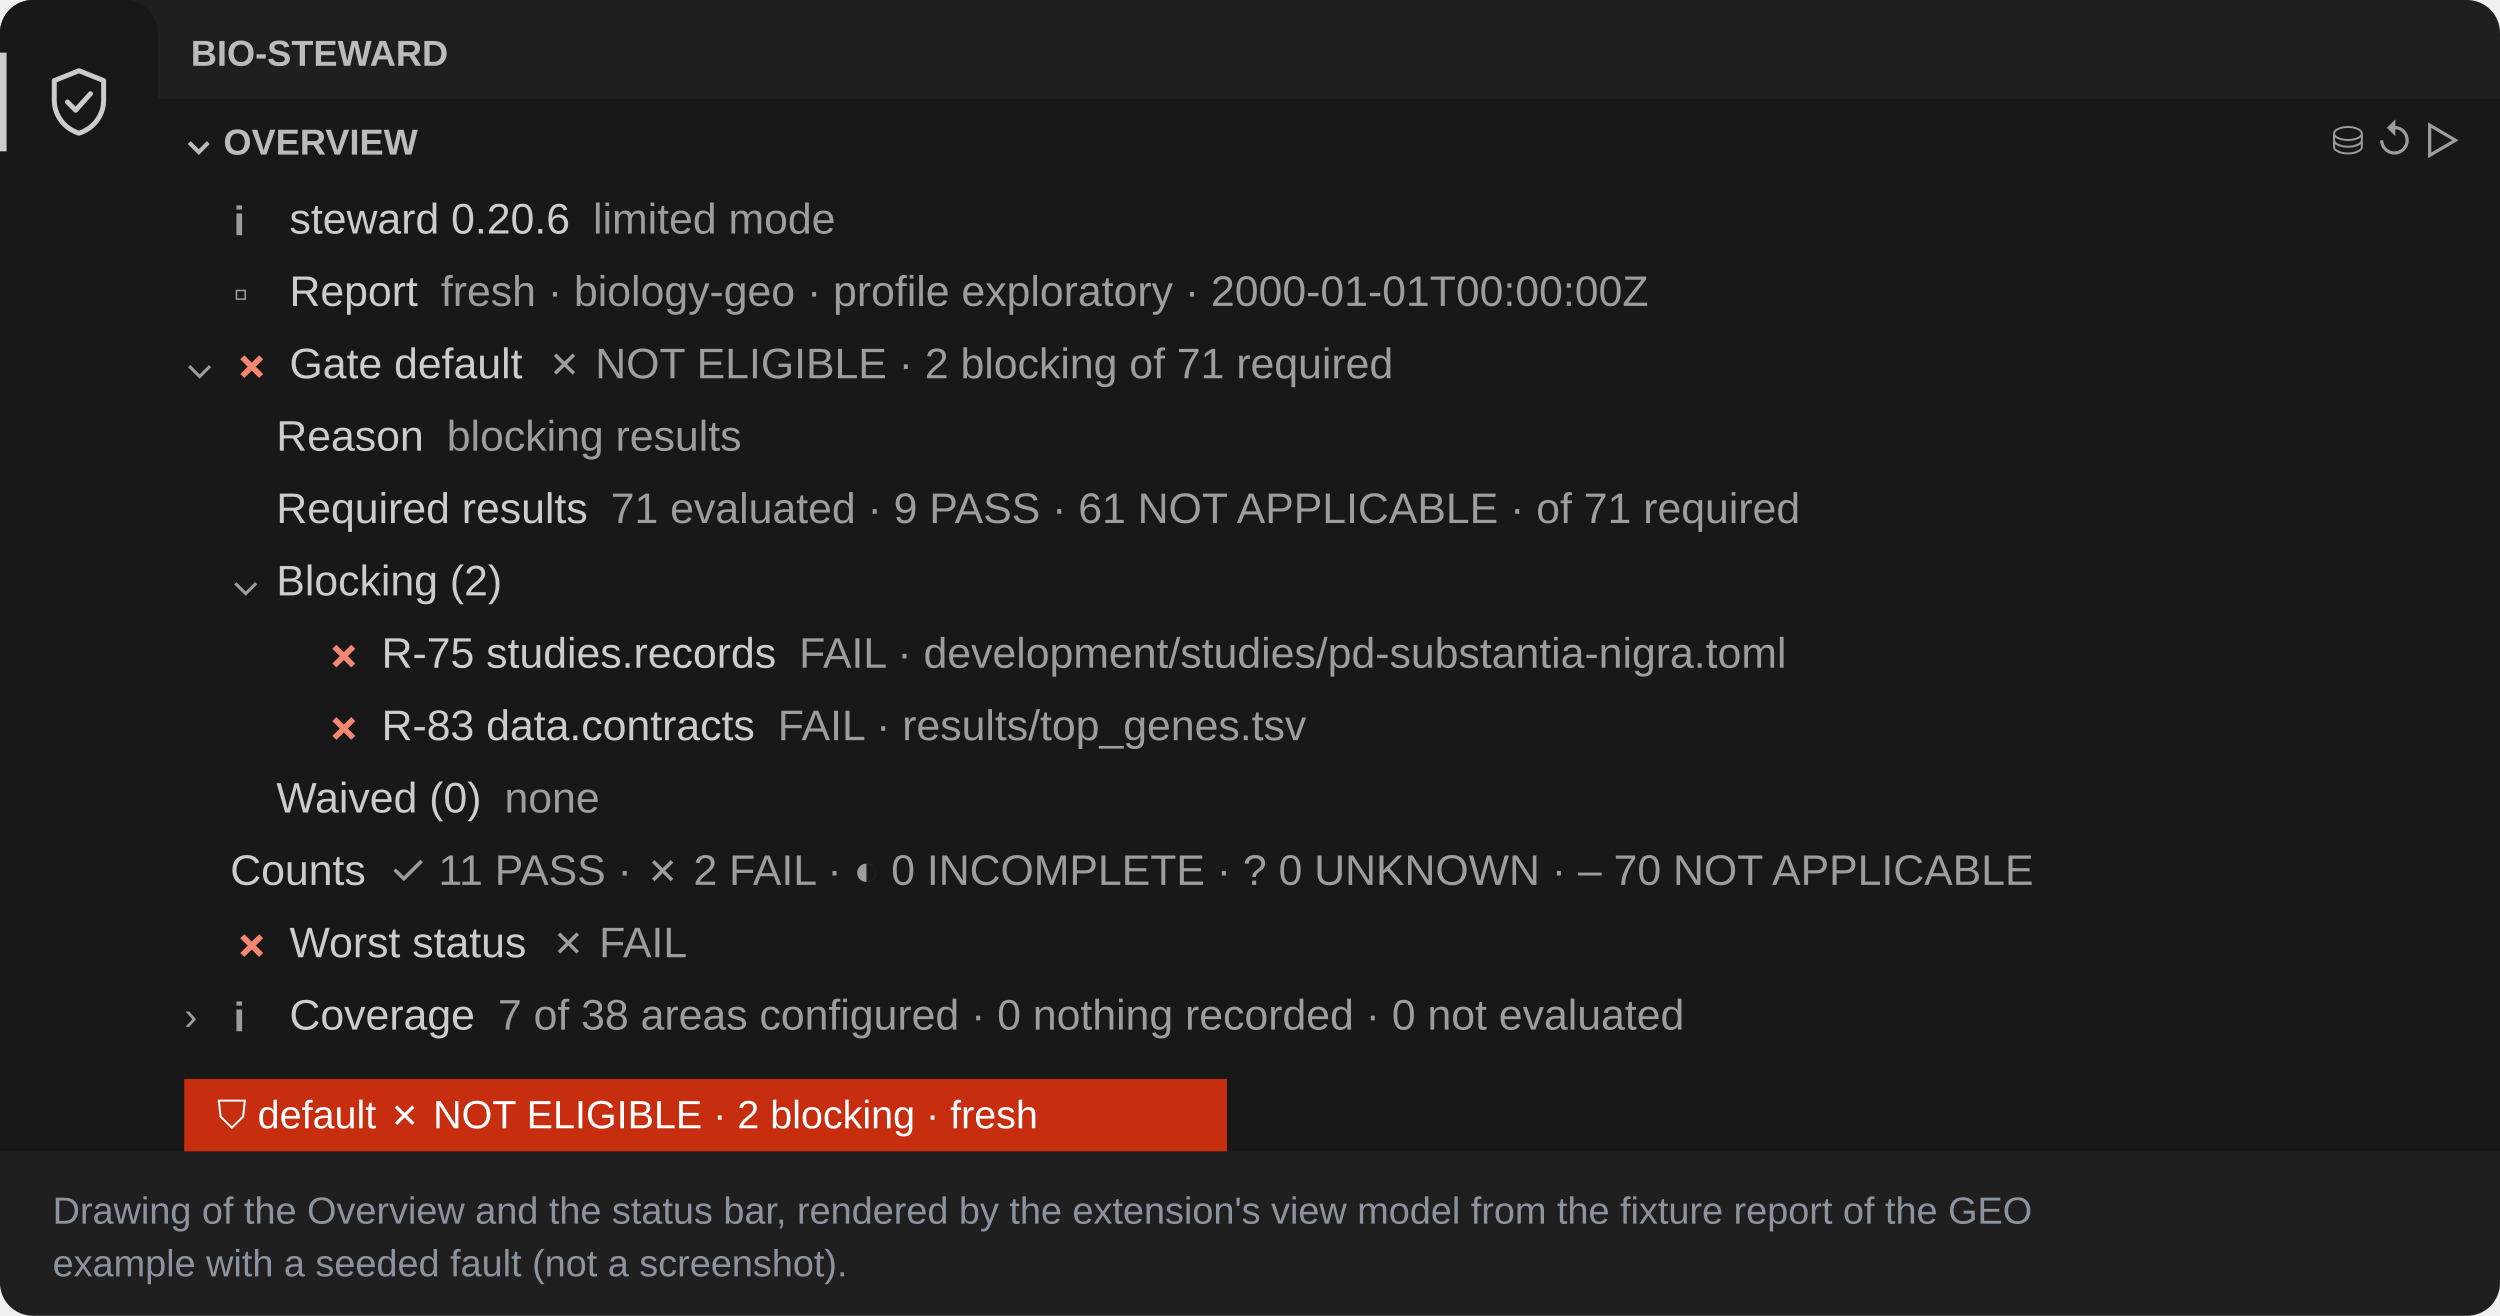
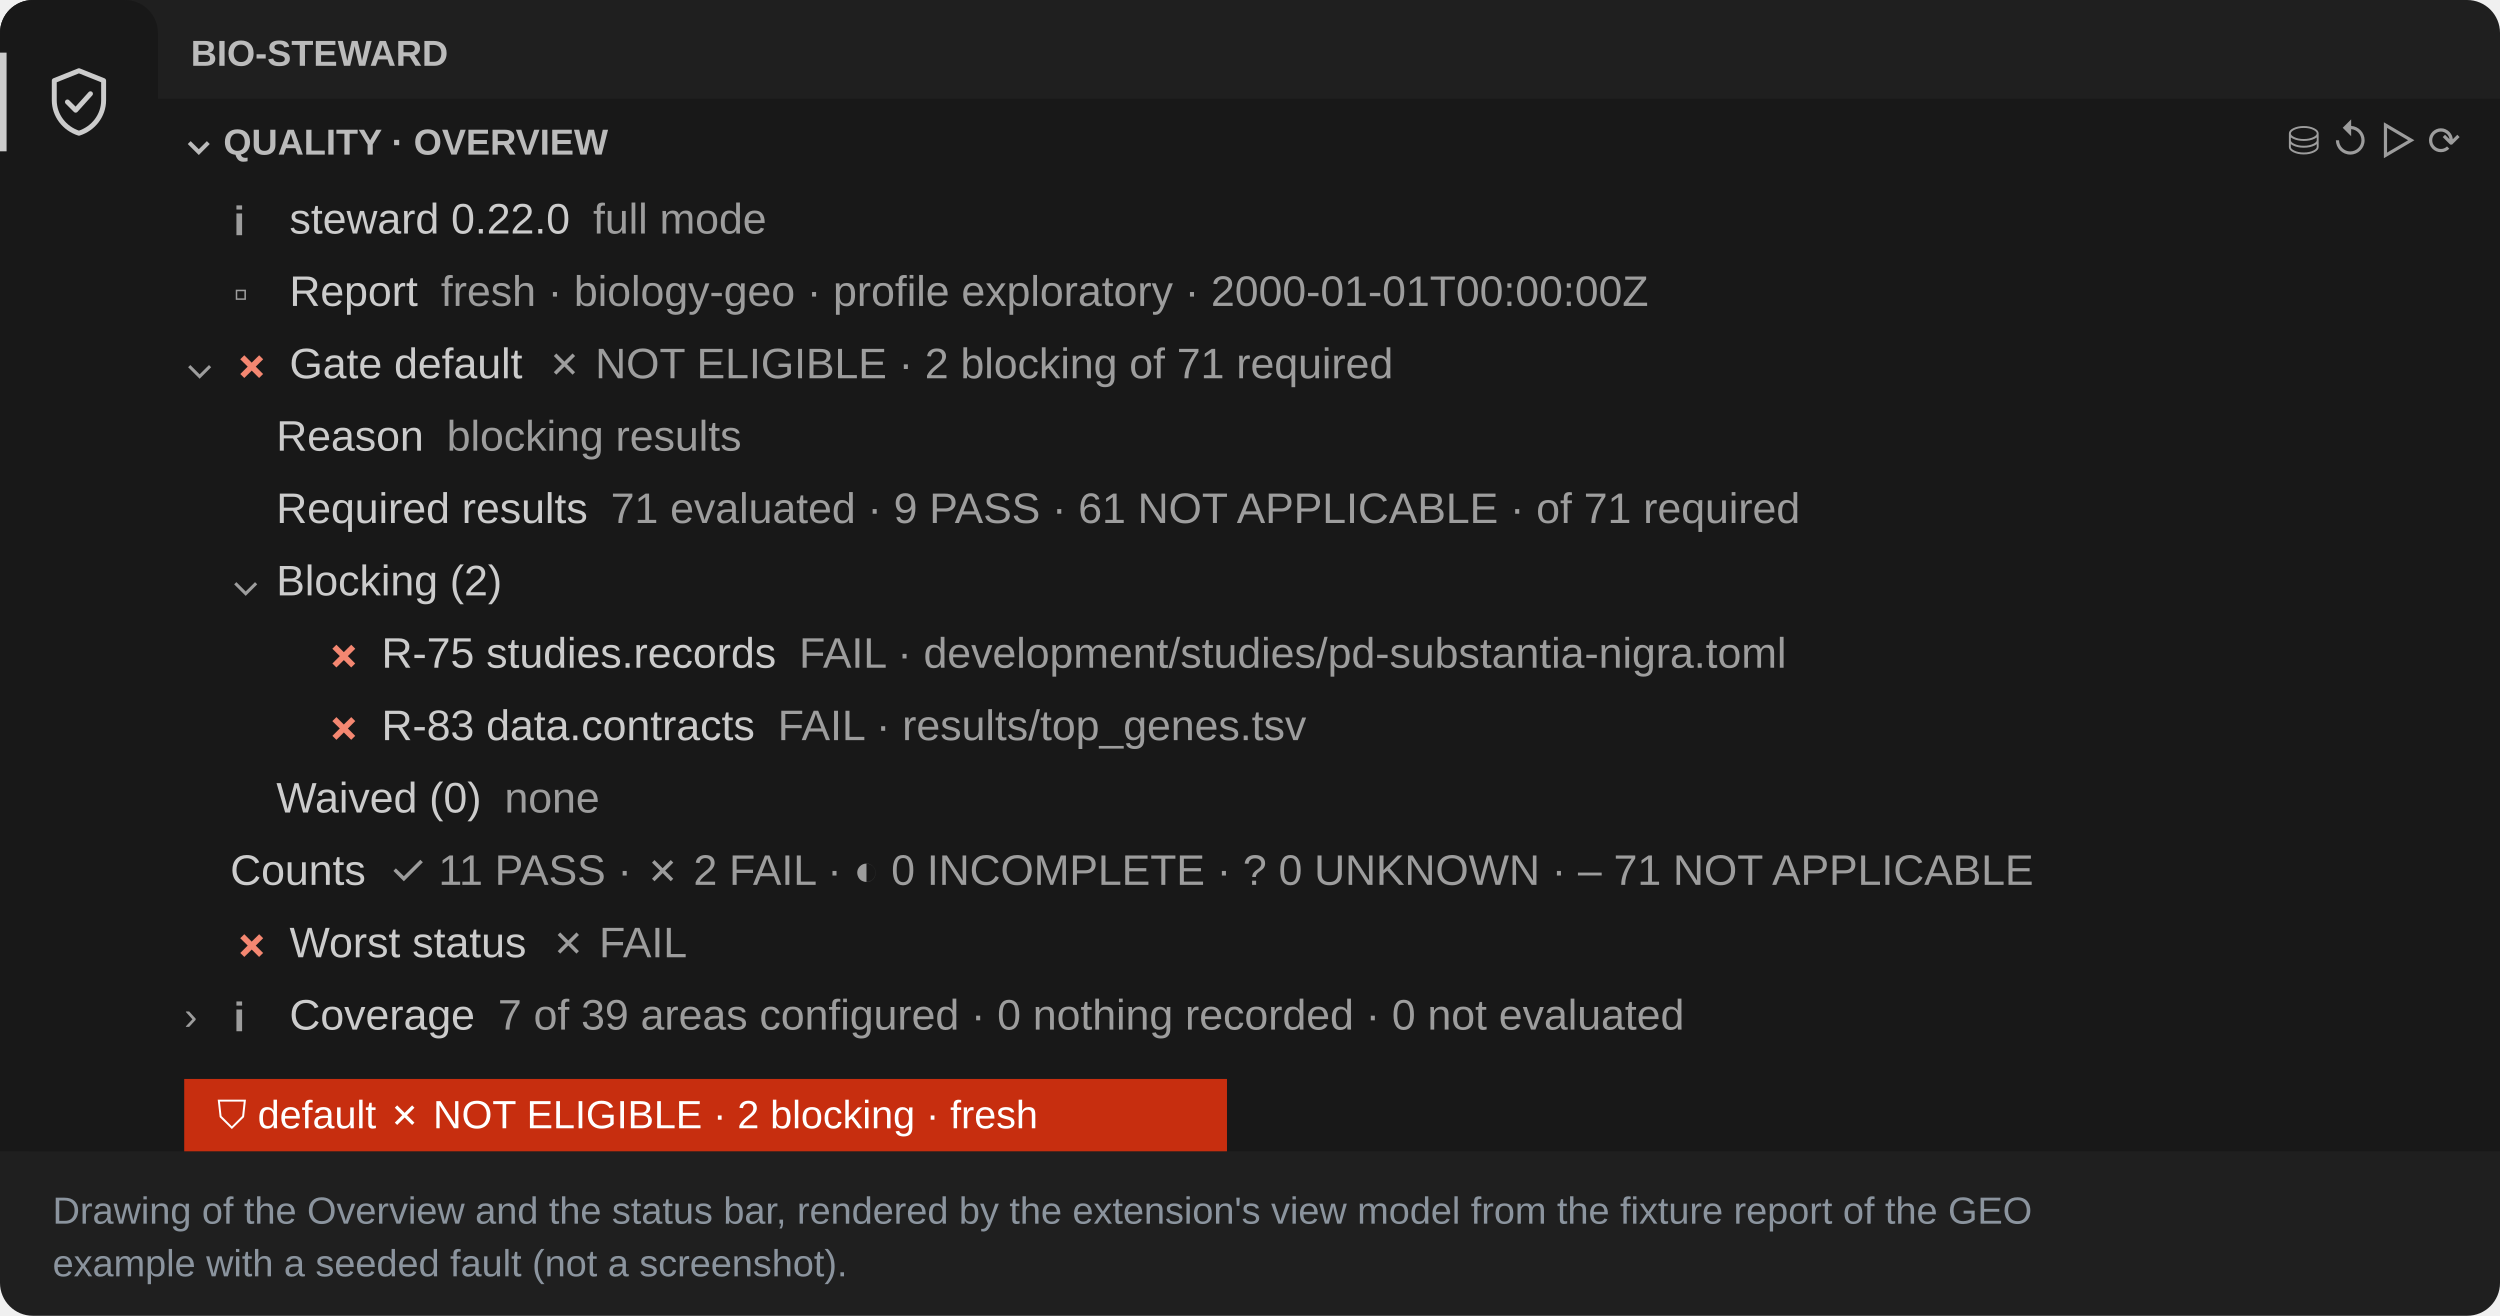
<svg xmlns="http://www.w3.org/2000/svg" width="760" height="400" viewBox="0 0 760 400" font-family="-apple-system, 'Segoe UI', 'Helvetica Neue', Arial, sans-serif" font-size="13">
  <rect width="760" height="400" rx="10" fill="#1f1f1f" />
  <rect x="0" y="0" width="48" height="350" rx="10" fill="#181818" />
  <rect x="0" y="16" width="2" height="30" fill="#cccccc" />
  <g transform="translate(12 19) scale(1)" fill="none" stroke="#cccccc" stroke-width="1.5" stroke-linejoin="round">
    <path d="M12 2.5 4.5 5.5v6c0 4.6 3.1 8.6 7.5 10 4.4-1.4 7.5-5.4 7.5-10v-6L12 2.5Z" />
    <path d="m8.5 12 2.5 2.5 4.5-5" stroke-linecap="round" />
  </g>
  <text x="58" y="20" fill="#bbbbbb" font-size="11" font-weight="700">BIO-STEWARD</text>
  <rect x="48" y="30" width="712" height="298" fill="#181818" />
-   <text x="56" y="47" fill="#bbbbbb" font-size="11" font-weight="700">⌄  OVERVIEW</text>
-   <text x="748" y="47" fill="#9d9d9d" font-size="12" text-anchor="end">⛁  ↺  ▷</text>
+   <text x="56" y="47" fill="#bbbbbb" font-size="11" font-weight="700">⌄  QUALITY · OVERVIEW</text>
+   <text x="748" y="47" fill="#9d9d9d" font-size="12" text-anchor="end">⛁  ↺  ▷  ⟳</text>
  <text x="71" y="71.5" fill="#9d9d9d" font-weight="700" font-size="12.5">i</text>
-   <text x="88" y="71" fill="#cccccc">steward 0.20.6<tspan dx="7" fill="#9d9d9d">limited mode</tspan>
+   <text x="88" y="71" fill="#cccccc">steward 0.22.0<tspan dx="7" fill="#9d9d9d">full mode</tspan>
  </text>
  <text x="71" y="93.5" fill="#9d9d9d" font-weight="700" font-size="12.5">▫</text>
  <text x="88" y="93" fill="#cccccc">Report<tspan dx="7" fill="#9d9d9d">fresh · biology-geo · profile exploratory · 2000-01-01T00:00:00Z</tspan>
  </text>
  <text x="56" y="115" fill="#9d9d9d" font-size="12">⌄</text>
  <text x="71" y="115.5" fill="#f48771" font-weight="700" font-size="12.5">✗</text>
  <text x="88" y="115" fill="#cccccc">Gate default<tspan dx="7" fill="#9d9d9d">✗ NOT ELIGIBLE · 2 blocking of 71 required</tspan>
  </text>
  <text x="84" y="137" fill="#cccccc">Reason<tspan dx="7" fill="#9d9d9d">blocking results</tspan>
  </text>
  <text x="84" y="159" fill="#cccccc">Required results<tspan dx="7" fill="#9d9d9d">71 evaluated · 9 PASS · 61 NOT APPLICABLE · of 71 required</tspan>
  </text>
  <text x="70" y="181" fill="#9d9d9d" font-size="12">⌄</text>
  <text x="84" y="181" fill="#cccccc">Blocking (2)</text>
  <text x="99" y="203.5" fill="#f48771" font-weight="700" font-size="12.5">✗</text>
  <text x="116" y="203" fill="#cccccc">R-75 studies.records<tspan dx="7" fill="#9d9d9d">FAIL · development/studies/pd-substantia-nigra.toml</tspan>
  </text>
  <text x="99" y="225.5" fill="#f48771" font-weight="700" font-size="12.5">✗</text>
  <text x="116" y="225" fill="#cccccc">R-83 data.contracts<tspan dx="7" fill="#9d9d9d">FAIL · results/top_genes.tsv</tspan>
  </text>
  <text x="84" y="247" fill="#cccccc">Waived (0)<tspan dx="7" fill="#9d9d9d">none</tspan>
  </text>
-   <text x="70" y="269" fill="#cccccc">Counts<tspan dx="7" fill="#9d9d9d">✓ 11 PASS · ✗ 2 FAIL · ◐ 0 INCOMPLETE · ? 0 UNKNOWN · – 70 NOT APPLICABLE</tspan>
+   <text x="70" y="269" fill="#cccccc">Counts<tspan dx="7" fill="#9d9d9d">✓ 11 PASS · ✗ 2 FAIL · ◐ 0 INCOMPLETE · ? 0 UNKNOWN · – 71 NOT APPLICABLE</tspan>
  </text>
  <text x="71" y="291.5" fill="#f48771" font-weight="700" font-size="12.5">✗</text>
  <text x="88" y="291" fill="#cccccc">Worst status<tspan dx="7" fill="#9d9d9d">✗ FAIL</tspan>
  </text>
  <text x="56" y="313" fill="#9d9d9d" font-size="12">›</text>
  <text x="71" y="313.5" fill="#9d9d9d" font-weight="700" font-size="12.5">i</text>
-   <text x="88" y="313" fill="#cccccc">Coverage<tspan dx="7" fill="#9d9d9d">7 of 38 areas configured · 0 nothing recorded · 0 not evaluated</tspan>
+   <text x="88" y="313" fill="#cccccc">Coverage<tspan dx="7" fill="#9d9d9d">7 of 39 areas configured · 0 nothing recorded · 0 not evaluated</tspan>
  </text>
  <rect x="0" y="328" width="760" height="22" fill="#181818" />
  <rect x="56" y="328" width="317" height="22" fill="#c72e0f" />
  <text x="66" y="343" fill="#ffffff" font-size="12">⛉ default ✗ NOT ELIGIBLE · 2 blocking · fresh</text>
  <text x="16" y="372" font-size="11.5" fill="#8b949e">Drawing of the Overview and the status bar, rendered by the extension's view model from the fixture report of the GEO</text>
  <text x="16" y="388" font-size="11.5" fill="#8b949e">example with a seeded fault (not a screenshot).</text>
</svg>
